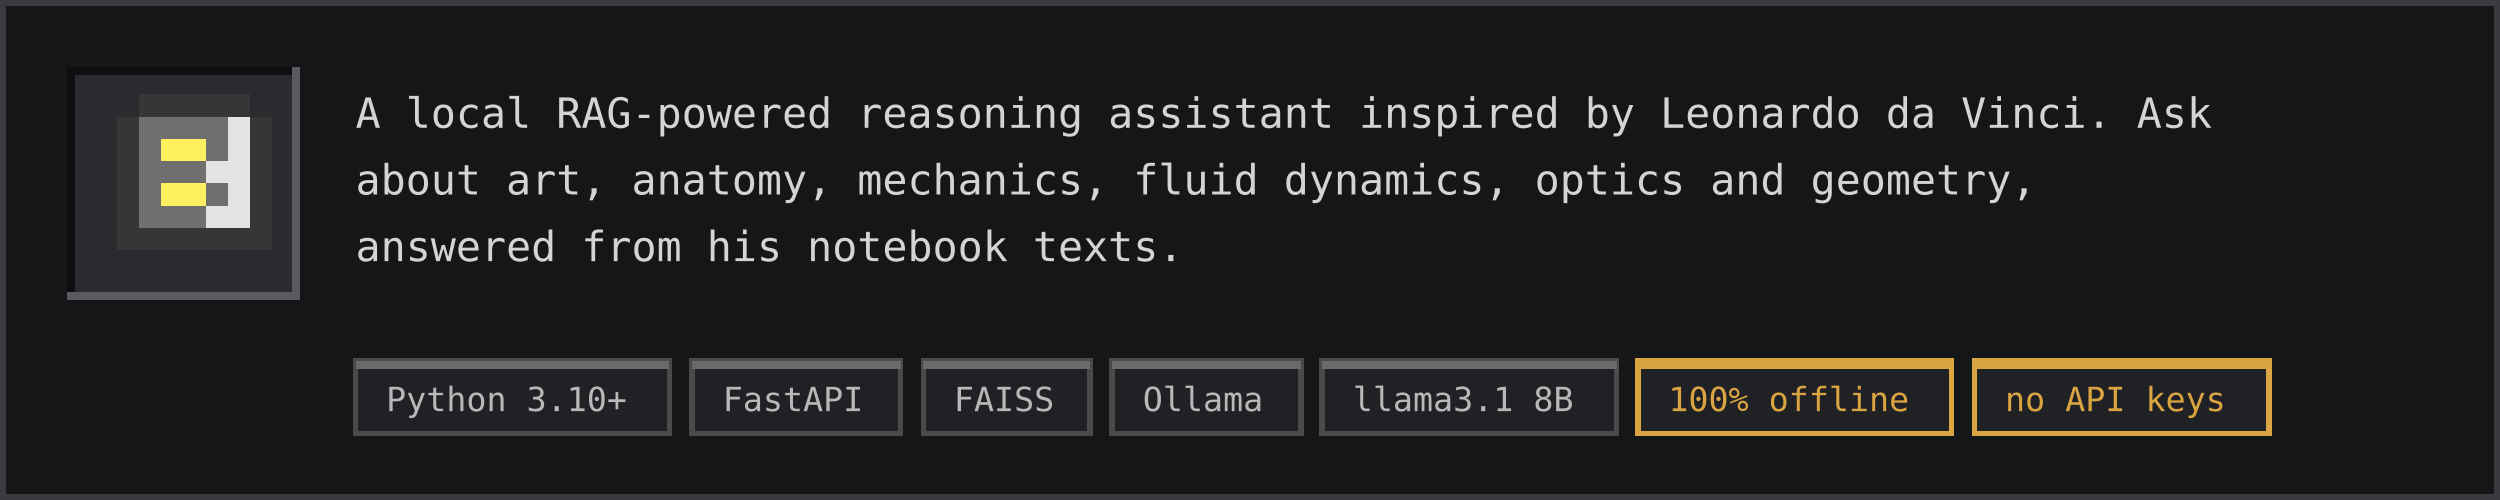
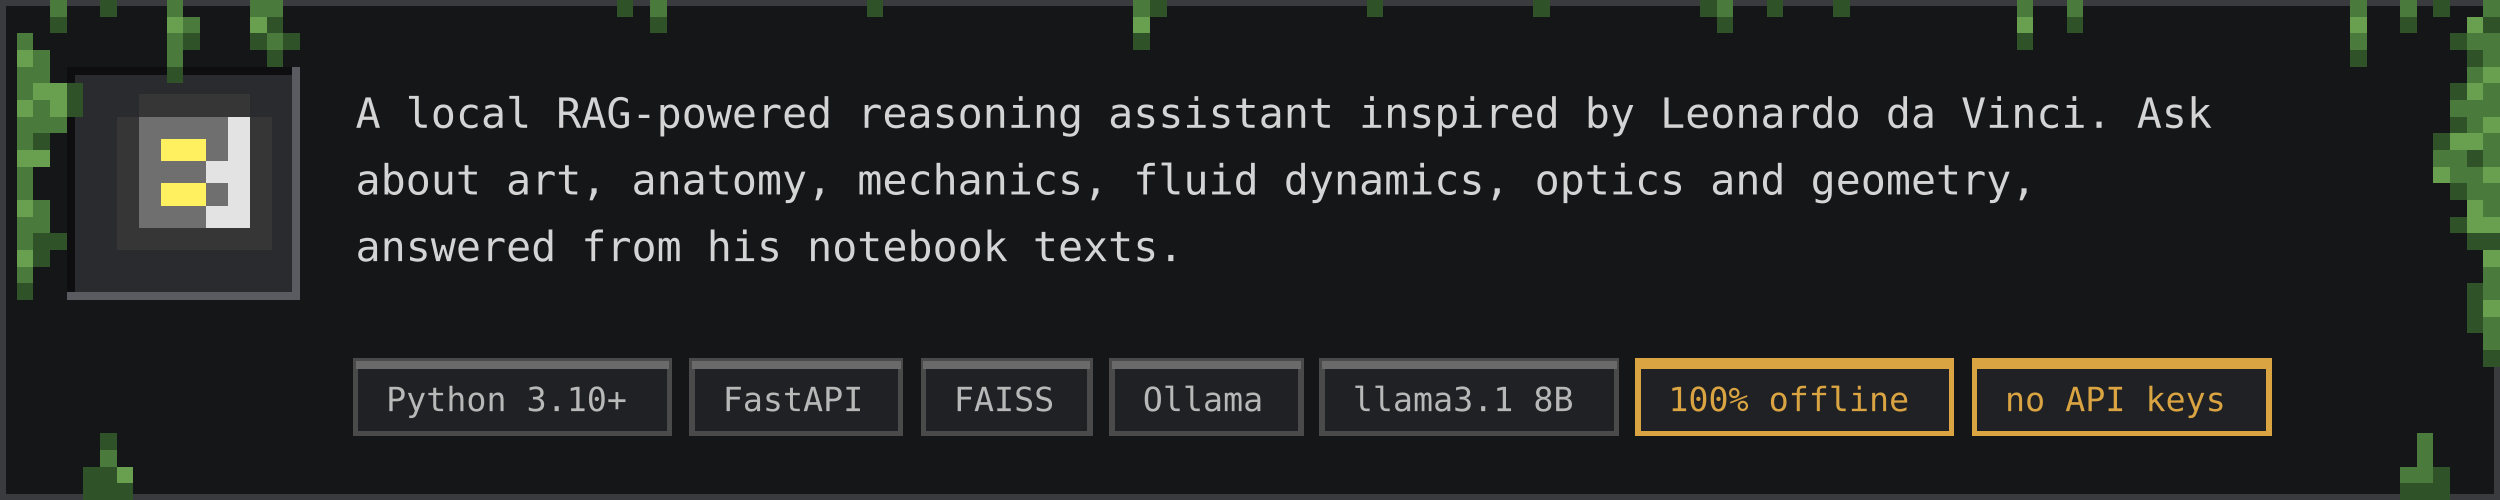
<svg xmlns="http://www.w3.org/2000/svg" width="900" height="180" viewBox="0 0 900 180" shape-rendering="crispEdges" role="img" aria-label="A local RAG-powered reasoning assistant inspired by Leonardo da Vinci. Ask about art, anatomy, mechanics, fluid dynamics, optics and geometry, answered from his notebook texts.">
  <style />
  <rect width="900" height="180" fill="#151618" />
  <rect x="1" y="1" width="898" height="178" fill="none" stroke="#3a3b3f" stroke-width="2" />
  <rect x="24" y="24" width="84" height="84" fill="#2a2b2e" />
  <rect x="24" y="24" width="84" height="3" fill="#0e0e10" />
  <rect x="24" y="24" width="3" height="84" fill="#0e0e10" />
  <rect x="24" y="105" width="84" height="3" fill="#5a5b60" />
  <rect x="105" y="24" width="3" height="84" fill="#5a5b60" />
  <path fill="#363636" d="M50 34h8v8h-8zM58 34h8v8h-8zM66 34h8v8h-8zM74 34h8v8h-8zM82 34h8v8h-8zM42 42h8v8h-8zM90 42h8v8h-8zM42 50h8v8h-8zM90 50h8v8h-8zM42 58h8v8h-8zM90 58h8v8h-8zM42 66h8v8h-8zM90 66h8v8h-8zM42 74h8v8h-8zM90 74h8v8h-8zM42 82h8v8h-8zM50 82h8v8h-8zM58 82h8v8h-8zM66 82h8v8h-8zM74 82h8v8h-8zM82 82h8v8h-8zM90 82h8v8h-8z" />
  <path fill="#6f6f6f" d="M50 42h8v8h-8zM58 42h8v8h-8zM66 42h8v8h-8zM74 42h8v8h-8zM50 50h8v8h-8zM74 50h8v8h-8zM50 58h8v8h-8zM58 58h8v8h-8zM66 58h8v8h-8zM50 66h8v8h-8zM74 66h8v8h-8zM50 74h8v8h-8zM58 74h8v8h-8zM66 74h8v8h-8z" />
  <path fill="#e3e3e3" d="M82 42h8v8h-8zM82 50h8v8h-8zM74 58h8v8h-8zM82 58h8v8h-8zM82 66h8v8h-8zM74 74h8v8h-8zM82 74h8v8h-8z" />
  <path fill="#fff05f" d="M58 50h8v8h-8zM66 50h8v8h-8zM58 66h8v8h-8zM66 66h8v8h-8z" />
  <text x="128" y="46" font-size="15" fill="#d4d4d4" font-family="'DejaVu Sans Mono',Consolas,'Courier New',monospace">A local RAG-powered reasoning assistant inspired by Leonardo da Vinci. Ask</text>
  <text x="128" y="70" font-size="15" fill="#d4d4d4" font-family="'DejaVu Sans Mono',Consolas,'Courier New',monospace">about art, anatomy, mechanics, fluid dynamics, optics and geometry,</text>
  <text x="128" y="94" font-size="15" fill="#d4d4d4" font-family="'DejaVu Sans Mono',Consolas,'Courier New',monospace">answered from his notebook texts.</text>
  <rect x="128" y="130" width="113" height="26" fill="#202124" stroke="#4a4a4a" stroke-width="2" />
  <rect x="128" y="130" width="113" height="3" fill="#6a6a6a" />
  <text x="139" y="148" font-size="12" fill="#b8b8b8" font-family="'DejaVu Sans Mono',Consolas,'Courier New',monospace">Python 3.10+</text>
  <rect x="249.2" y="130" width="75" height="26" fill="#202124" stroke="#4a4a4a" stroke-width="2" />
  <rect x="249.2" y="130" width="75" height="3" fill="#6a6a6a" />
  <text x="260.2" y="148" font-size="12" fill="#b8b8b8" font-family="'DejaVu Sans Mono',Consolas,'Courier New',monospace">FastAPI</text>
  <rect x="332.4" y="130" width="60" height="26" fill="#202124" stroke="#4a4a4a" stroke-width="2" />
  <rect x="332.4" y="130" width="60" height="3" fill="#6a6a6a" />
  <text x="343.4" y="148" font-size="12" fill="#b8b8b8" font-family="'DejaVu Sans Mono',Consolas,'Courier New',monospace">FAISS</text>
  <rect x="400.4" y="130" width="68" height="26" fill="#202124" stroke="#4a4a4a" stroke-width="2" />
  <rect x="400.4" y="130" width="68" height="3" fill="#6a6a6a" />
  <text x="411.4" y="148" font-size="12" fill="#b8b8b8" font-family="'DejaVu Sans Mono',Consolas,'Courier New',monospace">Ollama</text>
  <rect x="476.0" y="130" width="106" height="26" fill="#202124" stroke="#4a4a4a" stroke-width="2" />
  <rect x="476.0" y="130" width="106" height="3" fill="#6a6a6a" />
  <text x="487.0" y="148" font-size="12" fill="#b8b8b8" font-family="'DejaVu Sans Mono',Consolas,'Courier New',monospace">llama3.1 8B</text>
  <rect x="589.6" y="130" width="113" height="26" fill="#202124" stroke="#d9a441" stroke-width="2" />
  <rect x="589.6" y="130" width="113" height="3" fill="#d9a441" />
  <text x="600.6" y="148" font-size="12" fill="#d9a441" font-family="'DejaVu Sans Mono',Consolas,'Courier New',monospace">100% offline</text>
  <rect x="710.8" y="130" width="106" height="26" fill="#202124" stroke="#d9a441" stroke-width="2" />
  <rect x="710.8" y="130" width="106" height="3" fill="#d9a441" />
  <text x="721.8" y="148" font-size="12" fill="#d9a441" font-family="'DejaVu Sans Mono',Consolas,'Courier New',monospace">no API keys</text>
+   <g id="vines">
+     <rect x="18" y="0" width="6" height="6" fill="#4a7a3c" />
+     <rect x="36" y="0" width="6" height="6" fill="#2f5229" />
+     <rect x="60" y="0" width="6" height="6" fill="#4a7a3c" />
+     <rect x="90" y="0" width="6" height="6" fill="#4a7a3c" />
+     <rect x="96" y="0" width="6" height="6" fill="#4a7a3c" />
+     <rect x="222" y="0" width="6" height="6" fill="#2f5229" />
+     <rect x="234" y="0" width="6" height="6" fill="#4a7a3c" />
+     <rect x="312" y="0" width="6" height="6" fill="#2f5229" />
+     <rect x="408" y="0" width="6" height="6" fill="#4a7a3c" />
+     <rect x="414" y="0" width="6" height="6" fill="#2f5229" />
+     <rect x="492" y="0" width="6" height="6" fill="#2f5229" />
+     <rect x="552" y="0" width="6" height="6" fill="#2f5229" />
+     <rect x="612" y="0" width="6" height="6" fill="#2f5229" />
+     <rect x="618" y="0" width="6" height="6" fill="#4a7a3c" />
+     <rect x="636" y="0" width="6" height="6" fill="#2f5229" />
+     <rect x="660" y="0" width="6" height="6" fill="#2f5229" />
+     <rect x="726" y="0" width="6" height="6" fill="#4a7a3c" />
+     <rect x="744" y="0" width="6" height="6" fill="#4a7a3c" />
+     <rect x="846" y="0" width="6" height="6" fill="#4a7a3c" />
+     <rect x="864" y="0" width="6" height="6" fill="#4a7a3c" />
+     <rect x="876" y="0" width="6" height="6" fill="#2f5229" />
+     <rect x="894" y="0" width="6" height="6" fill="#4a7a3c" />
+     <rect x="18" y="6" width="6" height="6" fill="#2f5229" />
+     <rect x="60" y="6" width="6" height="6" fill="#69a04f" />
+     <rect x="66" y="6" width="6" height="6" fill="#4a7a3c" />
+     <rect x="90" y="6" width="6" height="6" fill="#69a04f" />
+     <rect x="96" y="6" width="6" height="6" fill="#2f5229" />
+     <rect x="234" y="6" width="6" height="6" fill="#2f5229" />
+     <rect x="408" y="6" width="6" height="6" fill="#69a04f" />
+     <rect x="618" y="6" width="6" height="6" fill="#2f5229" />
+     <rect x="726" y="6" width="6" height="6" fill="#69a04f" />
+     <rect x="744" y="6" width="6" height="6" fill="#2f5229" />
+     <rect x="846" y="6" width="6" height="6" fill="#69a04f" />
+     <rect x="864" y="6" width="6" height="6" fill="#2f5229" />
+     <rect x="888" y="6" width="6" height="6" fill="#69a04f" />
+     <rect x="894" y="6" width="6" height="6" fill="#2f5229" />
+     <rect x="6" y="12" width="6" height="6" fill="#4a7a3c" />
+     <rect x="60" y="12" width="6" height="6" fill="#4a7a3c" />
+     <rect x="66" y="12" width="6" height="6" fill="#2f5229" />
+     <rect x="90" y="12" width="6" height="6" fill="#2f5229" />
+     <rect x="96" y="12" width="6" height="6" fill="#4a7a3c" />
+     <rect x="102" y="12" width="6" height="6" fill="#2f5229" />
+     <rect x="408" y="12" width="6" height="6" fill="#2f5229" />
+     <rect x="726" y="12" width="6" height="6" fill="#2f5229" />
+     <rect x="846" y="12" width="6" height="6" fill="#4a7a3c" />
+     <rect x="882" y="12" width="6" height="6" fill="#2f5229" />
+     <rect x="888" y="12" width="6" height="6" fill="#4a7a3c" />
+     <rect x="894" y="12" width="6" height="6" fill="#4a7a3c" />
+     <rect x="6" y="18" width="6" height="6" fill="#69a04f" />
+     <rect x="12" y="18" width="6" height="6" fill="#4a7a3c" />
+     <rect x="60" y="18" width="6" height="6" fill="#4a7a3c" />
+     <rect x="96" y="18" width="6" height="6" fill="#2f5229" />
+     <rect x="846" y="18" width="6" height="6" fill="#2f5229" />
+     <rect x="888" y="18" width="6" height="6" fill="#2f5229" />
+     <rect x="894" y="18" width="6" height="6" fill="#4a7a3c" />
+     <rect x="6" y="24" width="6" height="6" fill="#4a7a3c" />
+     <rect x="12" y="24" width="6" height="6" fill="#4a7a3c" />
+     <rect x="60" y="24" width="6" height="6" fill="#2f5229" />
+     <rect x="888" y="24" width="6" height="6" fill="#4a7a3c" />
+     <rect x="894" y="24" width="6" height="6" fill="#69a04f" />
+     <rect x="6" y="30" width="6" height="6" fill="#4a7a3c" />
+     <rect x="12" y="30" width="6" height="6" fill="#69a04f" />
+     <rect x="18" y="30" width="6" height="6" fill="#69a04f" />
+     <rect x="24" y="30" width="6" height="6" fill="#2f5229" />
+     <rect x="882" y="30" width="6" height="6" fill="#2f5229" />
+     <rect x="888" y="30" width="6" height="6" fill="#69a04f" />
+     <rect x="894" y="30" width="6" height="6" fill="#4a7a3c" />
+     <rect x="6" y="36" width="6" height="6" fill="#69a04f" />
+     <rect x="12" y="36" width="6" height="6" fill="#4a7a3c" />
+     <rect x="18" y="36" width="6" height="6" fill="#69a04f" />
+     <rect x="24" y="36" width="6" height="6" fill="#2f5229" />
+     <rect x="882" y="36" width="6" height="6" fill="#4a7a3c" />
+     <rect x="888" y="36" width="6" height="6" fill="#4a7a3c" />
+     <rect x="894" y="36" width="6" height="6" fill="#4a7a3c" />
+     <rect x="6" y="42" width="6" height="6" fill="#4a7a3c" />
+     <rect x="12" y="42" width="6" height="6" fill="#4a7a3c" />
+     <rect x="18" y="42" width="6" height="6" fill="#4a7a3c" />
+     <rect x="882" y="42" width="6" height="6" fill="#2f5229" />
+     <rect x="888" y="42" width="6" height="6" fill="#4a7a3c" />
+     <rect x="894" y="42" width="6" height="6" fill="#69a04f" />
+     <rect x="6" y="48" width="6" height="6" fill="#4a7a3c" />
+     <rect x="12" y="48" width="6" height="6" fill="#2f5229" />
+     <rect x="876" y="48" width="6" height="6" fill="#2f5229" />
+     <rect x="882" y="48" width="6" height="6" fill="#69a04f" />
+     <rect x="888" y="48" width="6" height="6" fill="#69a04f" />
+     <rect x="894" y="48" width="6" height="6" fill="#4a7a3c" />
+     <rect x="6" y="54" width="6" height="6" fill="#69a04f" />
+     <rect x="12" y="54" width="6" height="6" fill="#69a04f" />
+     <rect x="876" y="54" width="6" height="6" fill="#4a7a3c" />
+     <rect x="882" y="54" width="6" height="6" fill="#4a7a3c" />
+     <rect x="888" y="54" width="6" height="6" fill="#2f5229" />
+     <rect x="894" y="54" width="6" height="6" fill="#4a7a3c" />
+     <rect x="6" y="60" width="6" height="6" fill="#4a7a3c" />
+     <rect x="876" y="60" width="6" height="6" fill="#69a04f" />
+     <rect x="882" y="60" width="6" height="6" fill="#4a7a3c" />
+     <rect x="888" y="60" width="6" height="6" fill="#4a7a3c" />
+     <rect x="894" y="60" width="6" height="6" fill="#69a04f" />
+     <rect x="6" y="66" width="6" height="6" fill="#4a7a3c" />
+     <rect x="882" y="66" width="6" height="6" fill="#2f5229" />
+     <rect x="888" y="66" width="6" height="6" fill="#4a7a3c" />
+     <rect x="894" y="66" width="6" height="6" fill="#4a7a3c" />
+     <rect x="6" y="72" width="6" height="6" fill="#69a04f" />
+     <rect x="12" y="72" width="6" height="6" fill="#4a7a3c" />
+     <rect x="888" y="72" width="6" height="6" fill="#69a04f" />
+     <rect x="894" y="72" width="6" height="6" fill="#4a7a3c" />
+     <rect x="6" y="78" width="6" height="6" fill="#4a7a3c" />
+     <rect x="12" y="78" width="6" height="6" fill="#4a7a3c" />
+     <rect x="882" y="78" width="6" height="6" fill="#2f5229" />
+     <rect x="888" y="78" width="6" height="6" fill="#69a04f" />
+     <rect x="894" y="78" width="6" height="6" fill="#69a04f" />
+     <rect x="6" y="84" width="6" height="6" fill="#4a7a3c" />
+     <rect x="12" y="84" width="6" height="6" fill="#2f5229" />
+     <rect x="18" y="84" width="6" height="6" fill="#2f5229" />
+     <rect x="888" y="84" width="6" height="6" fill="#2f5229" />
+     <rect x="894" y="84" width="6" height="6" fill="#2f5229" />
+     <rect x="6" y="90" width="6" height="6" fill="#69a04f" />
+     <rect x="12" y="90" width="6" height="6" fill="#2f5229" />
+     <rect x="894" y="90" width="6" height="6" fill="#69a04f" />
+     <rect x="6" y="96" width="6" height="6" fill="#4a7a3c" />
+     <rect x="894" y="96" width="6" height="6" fill="#4a7a3c" />
+     <rect x="6" y="102" width="6" height="6" fill="#2f5229" />
+     <rect x="888" y="102" width="6" height="6" fill="#2f5229" />
+     <rect x="894" y="102" width="6" height="6" fill="#4a7a3c" />
+     <rect x="888" y="108" width="6" height="6" fill="#2f5229" />
+     <rect x="894" y="108" width="6" height="6" fill="#69a04f" />
+     <rect x="888" y="114" width="6" height="6" fill="#2f5229" />
+     <rect x="894" y="114" width="6" height="6" fill="#4a7a3c" />
+     <rect x="894" y="120" width="6" height="6" fill="#4a7a3c" />
+     <rect x="894" y="126" width="6" height="6" fill="#2f5229" />
+     <rect x="36" y="156" width="6" height="6" fill="#2f5229" />
+     <rect x="870" y="156" width="6" height="6" fill="#4a7a3c" />
+     <rect x="36" y="162" width="6" height="6" fill="#4a7a3c" />
+     <rect x="870" y="162" width="6" height="6" fill="#4a7a3c" />
+     <rect x="30" y="168" width="6" height="6" fill="#2f5229" />
+     <rect x="36" y="168" width="6" height="6" fill="#2f5229" />
+     <rect x="42" y="168" width="6" height="6" fill="#69a04f" />
+     <rect x="864" y="168" width="6" height="6" fill="#4a7a3c" />
+     <rect x="870" y="168" width="6" height="6" fill="#4a7a3c" />
+     <rect x="876" y="168" width="6" height="6" fill="#2f5229" />
+     <rect x="30" y="174" width="6" height="6" fill="#2f5229" />
+     <rect x="36" y="174" width="6" height="6" fill="#2f5229" />
+     <rect x="42" y="174" width="6" height="6" fill="#2f5229" />
+     <rect x="864" y="174" width="6" height="6" fill="#2f5229" />
+     <rect x="870" y="174" width="6" height="6" fill="#2f5229" />
+     <rect x="876" y="174" width="6" height="6" fill="#2f5229" />
+   </g>
</svg>
